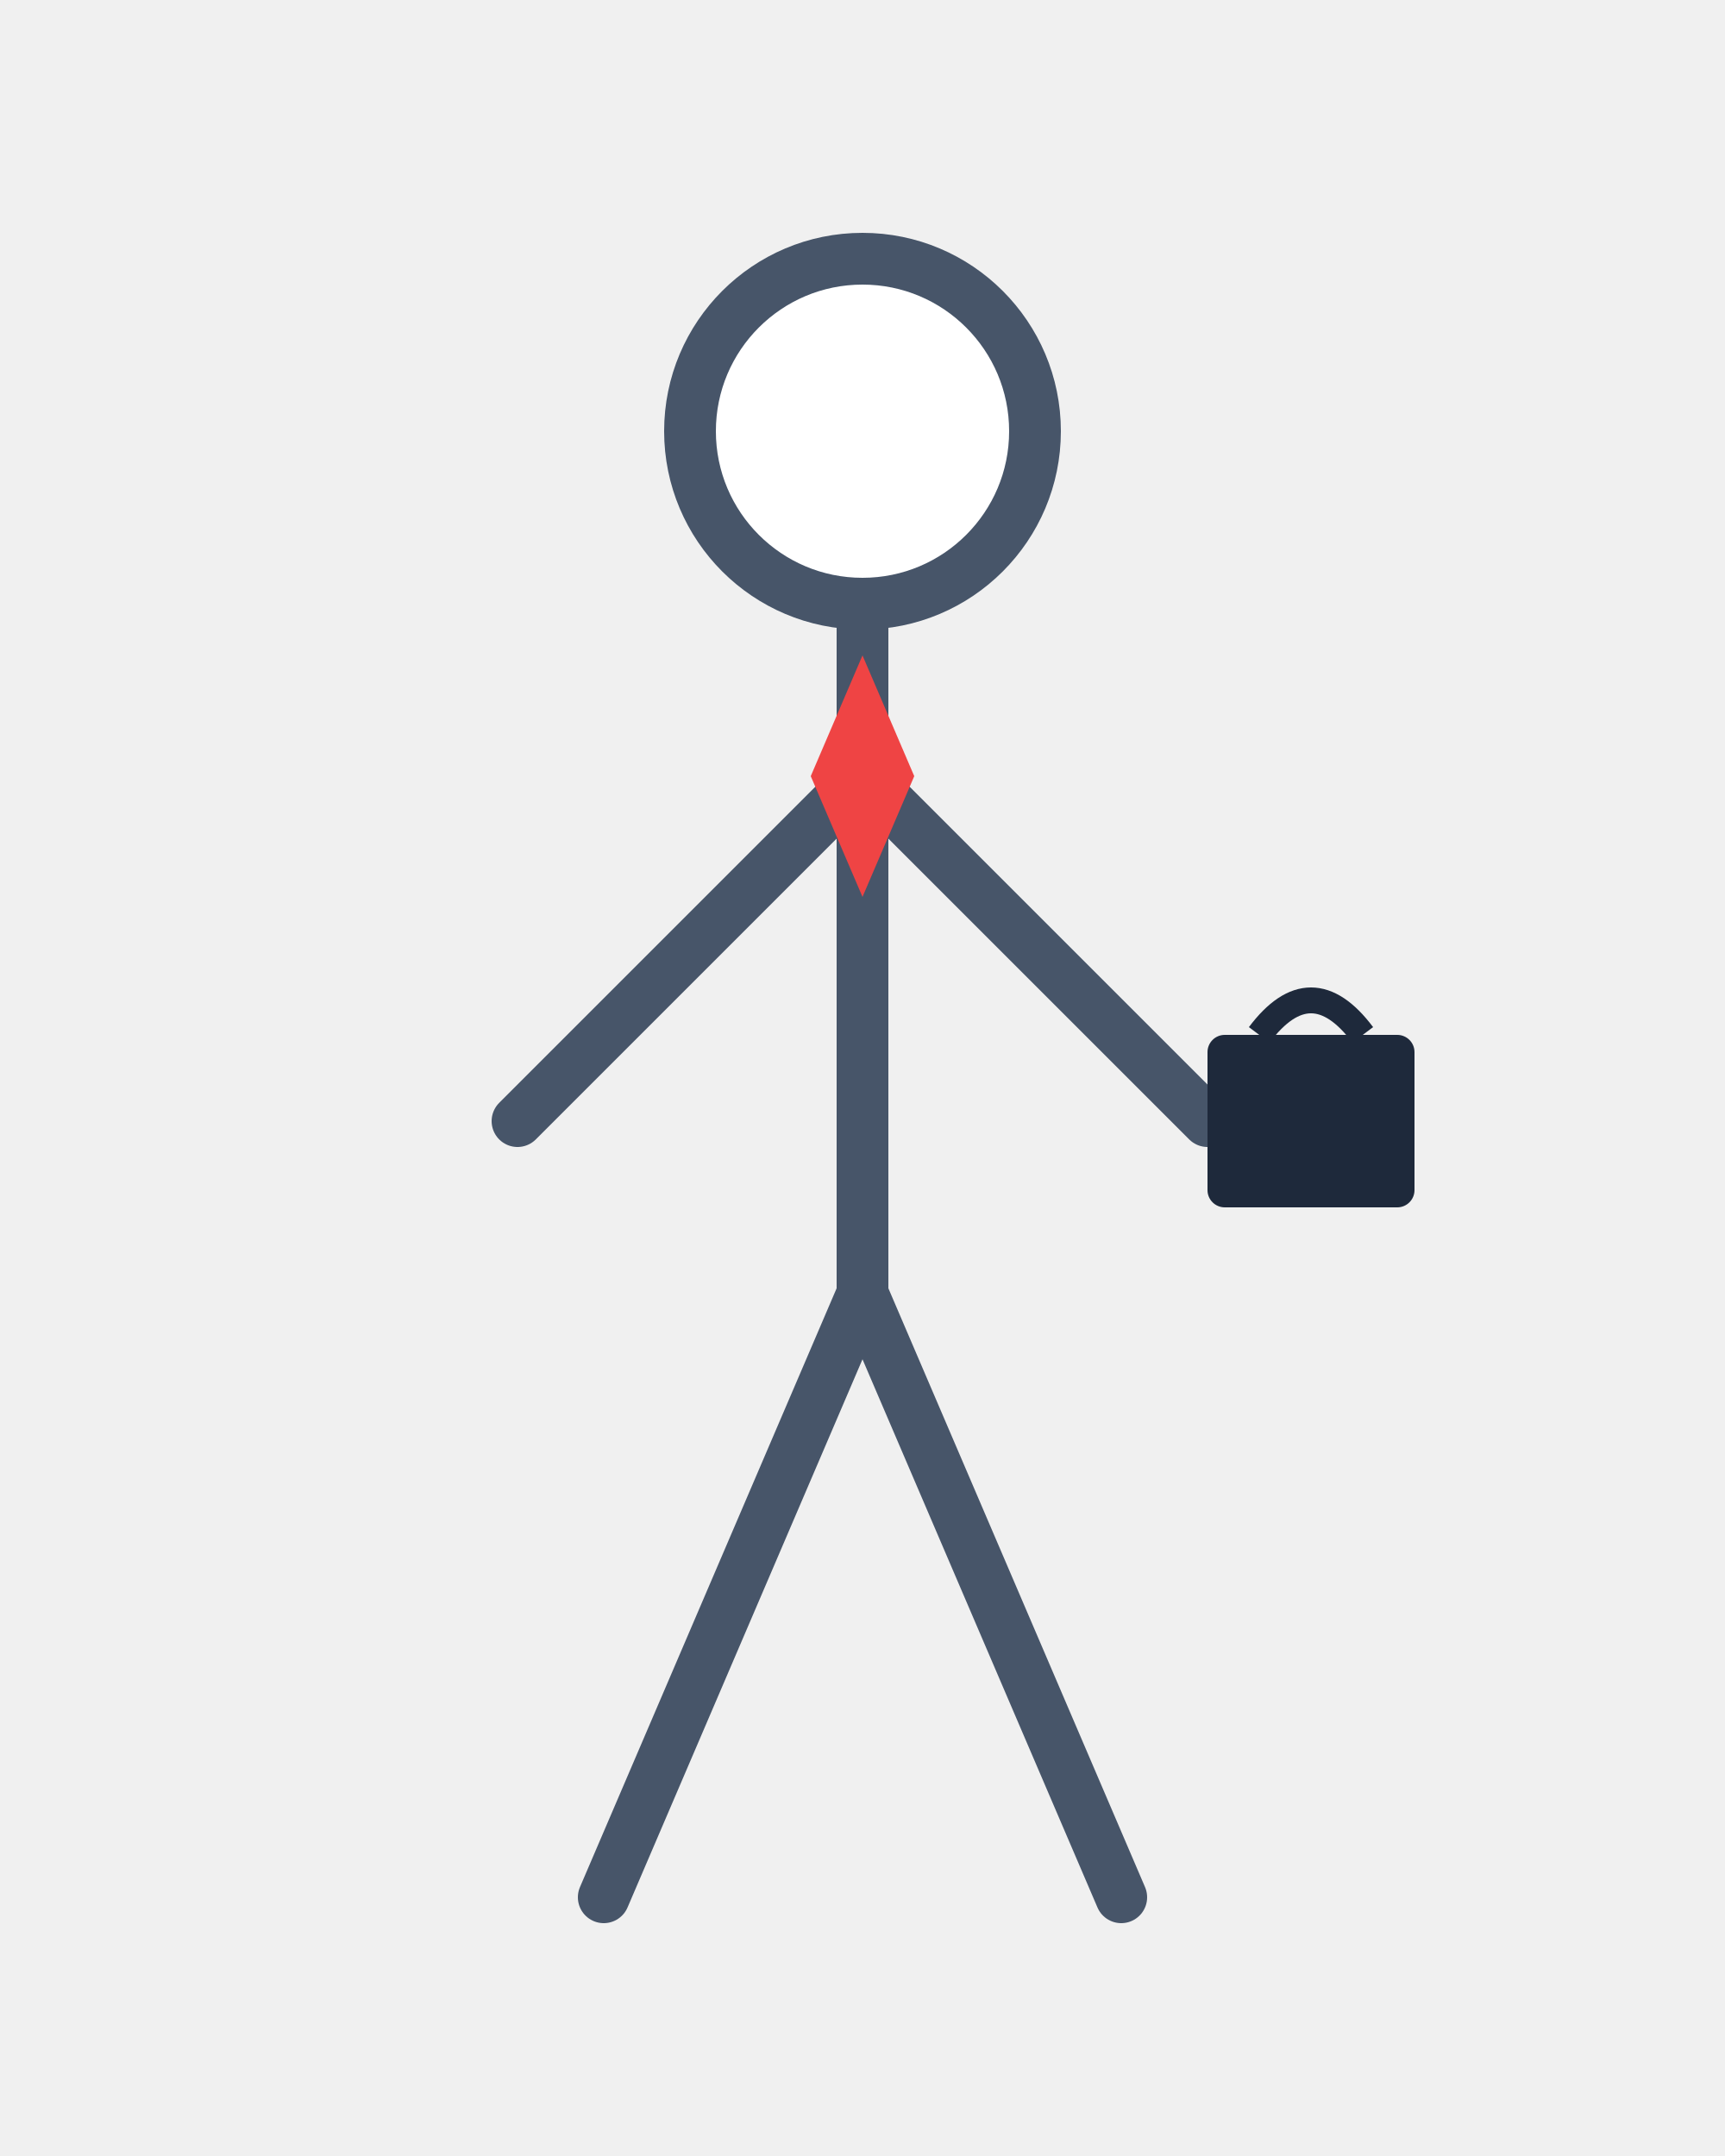
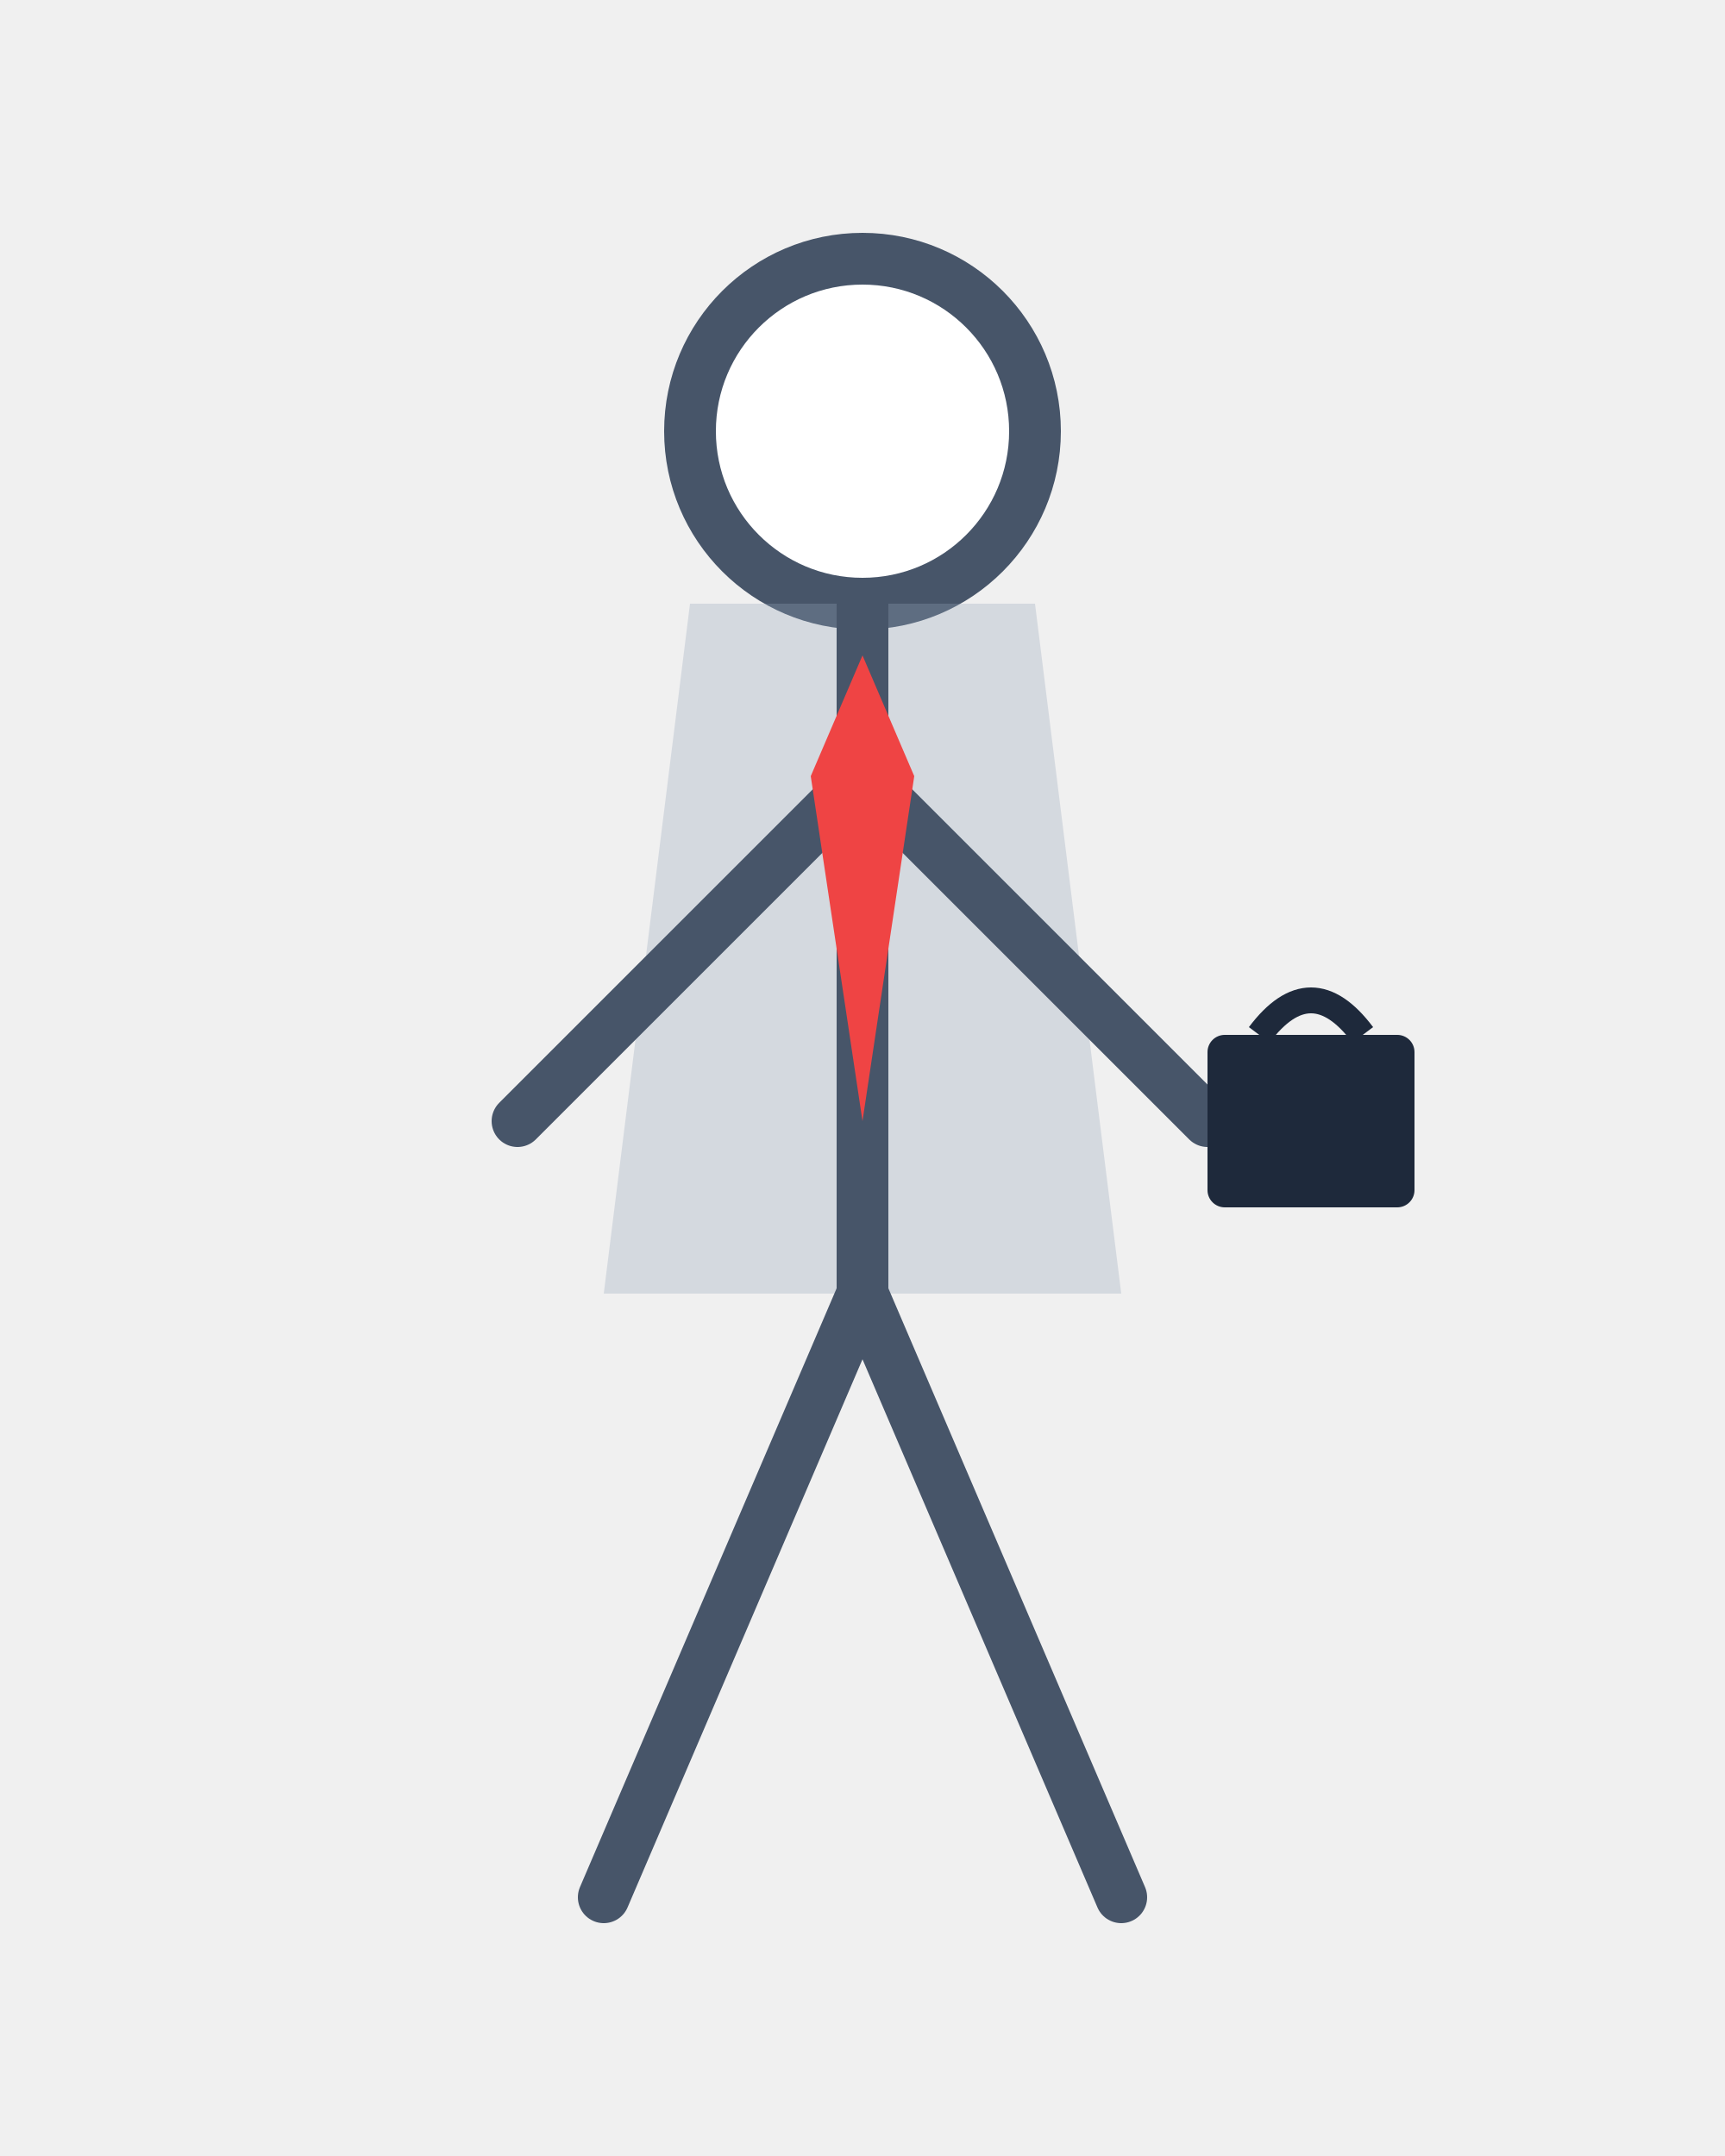
<svg xmlns="http://www.w3.org/2000/svg" width="100" height="125" viewBox="0 0 100 125">
  <circle cx="50" cy="25" r="10" stroke="#475569" stroke-width="3" fill="white" />
+   <path d="M40 35 L60 35 L65 75 L35 75 Z" fill="#94a3b8" opacity="0.3" />
  <line x1="50" y1="35" x2="50" y2="75" stroke="#475569" stroke-width="3" />
  <line x1="50" y1="45" x2="30" y2="65" stroke="#475569" stroke-width="3" stroke-linecap="round" />
  <line x1="50" y1="45" x2="70" y2="65" stroke="#475569" stroke-width="3" stroke-linecap="round" />
  <line x1="50" y1="75" x2="35" y2="110" stroke="#475569" stroke-width="3" stroke-linecap="round" />
  <line x1="50" y1="75" x2="65" y2="110" stroke="#475569" stroke-width="3" stroke-linecap="round" />
-   <path d="M50 38 L47 45 L50 52 L53 45 Z" fill="#ef4444" />
+   <path d="M50 38 L47 45 L50 65 L53 45 Z" fill="#ef4444" />
  <rect x="70" y="60" width="12" height="10" rx="1" fill="#1e293b" />
  <path d="M73 60 Q76 56 79 60" stroke="#1e293b" stroke-width="1.5" fill="none" />
</svg>
